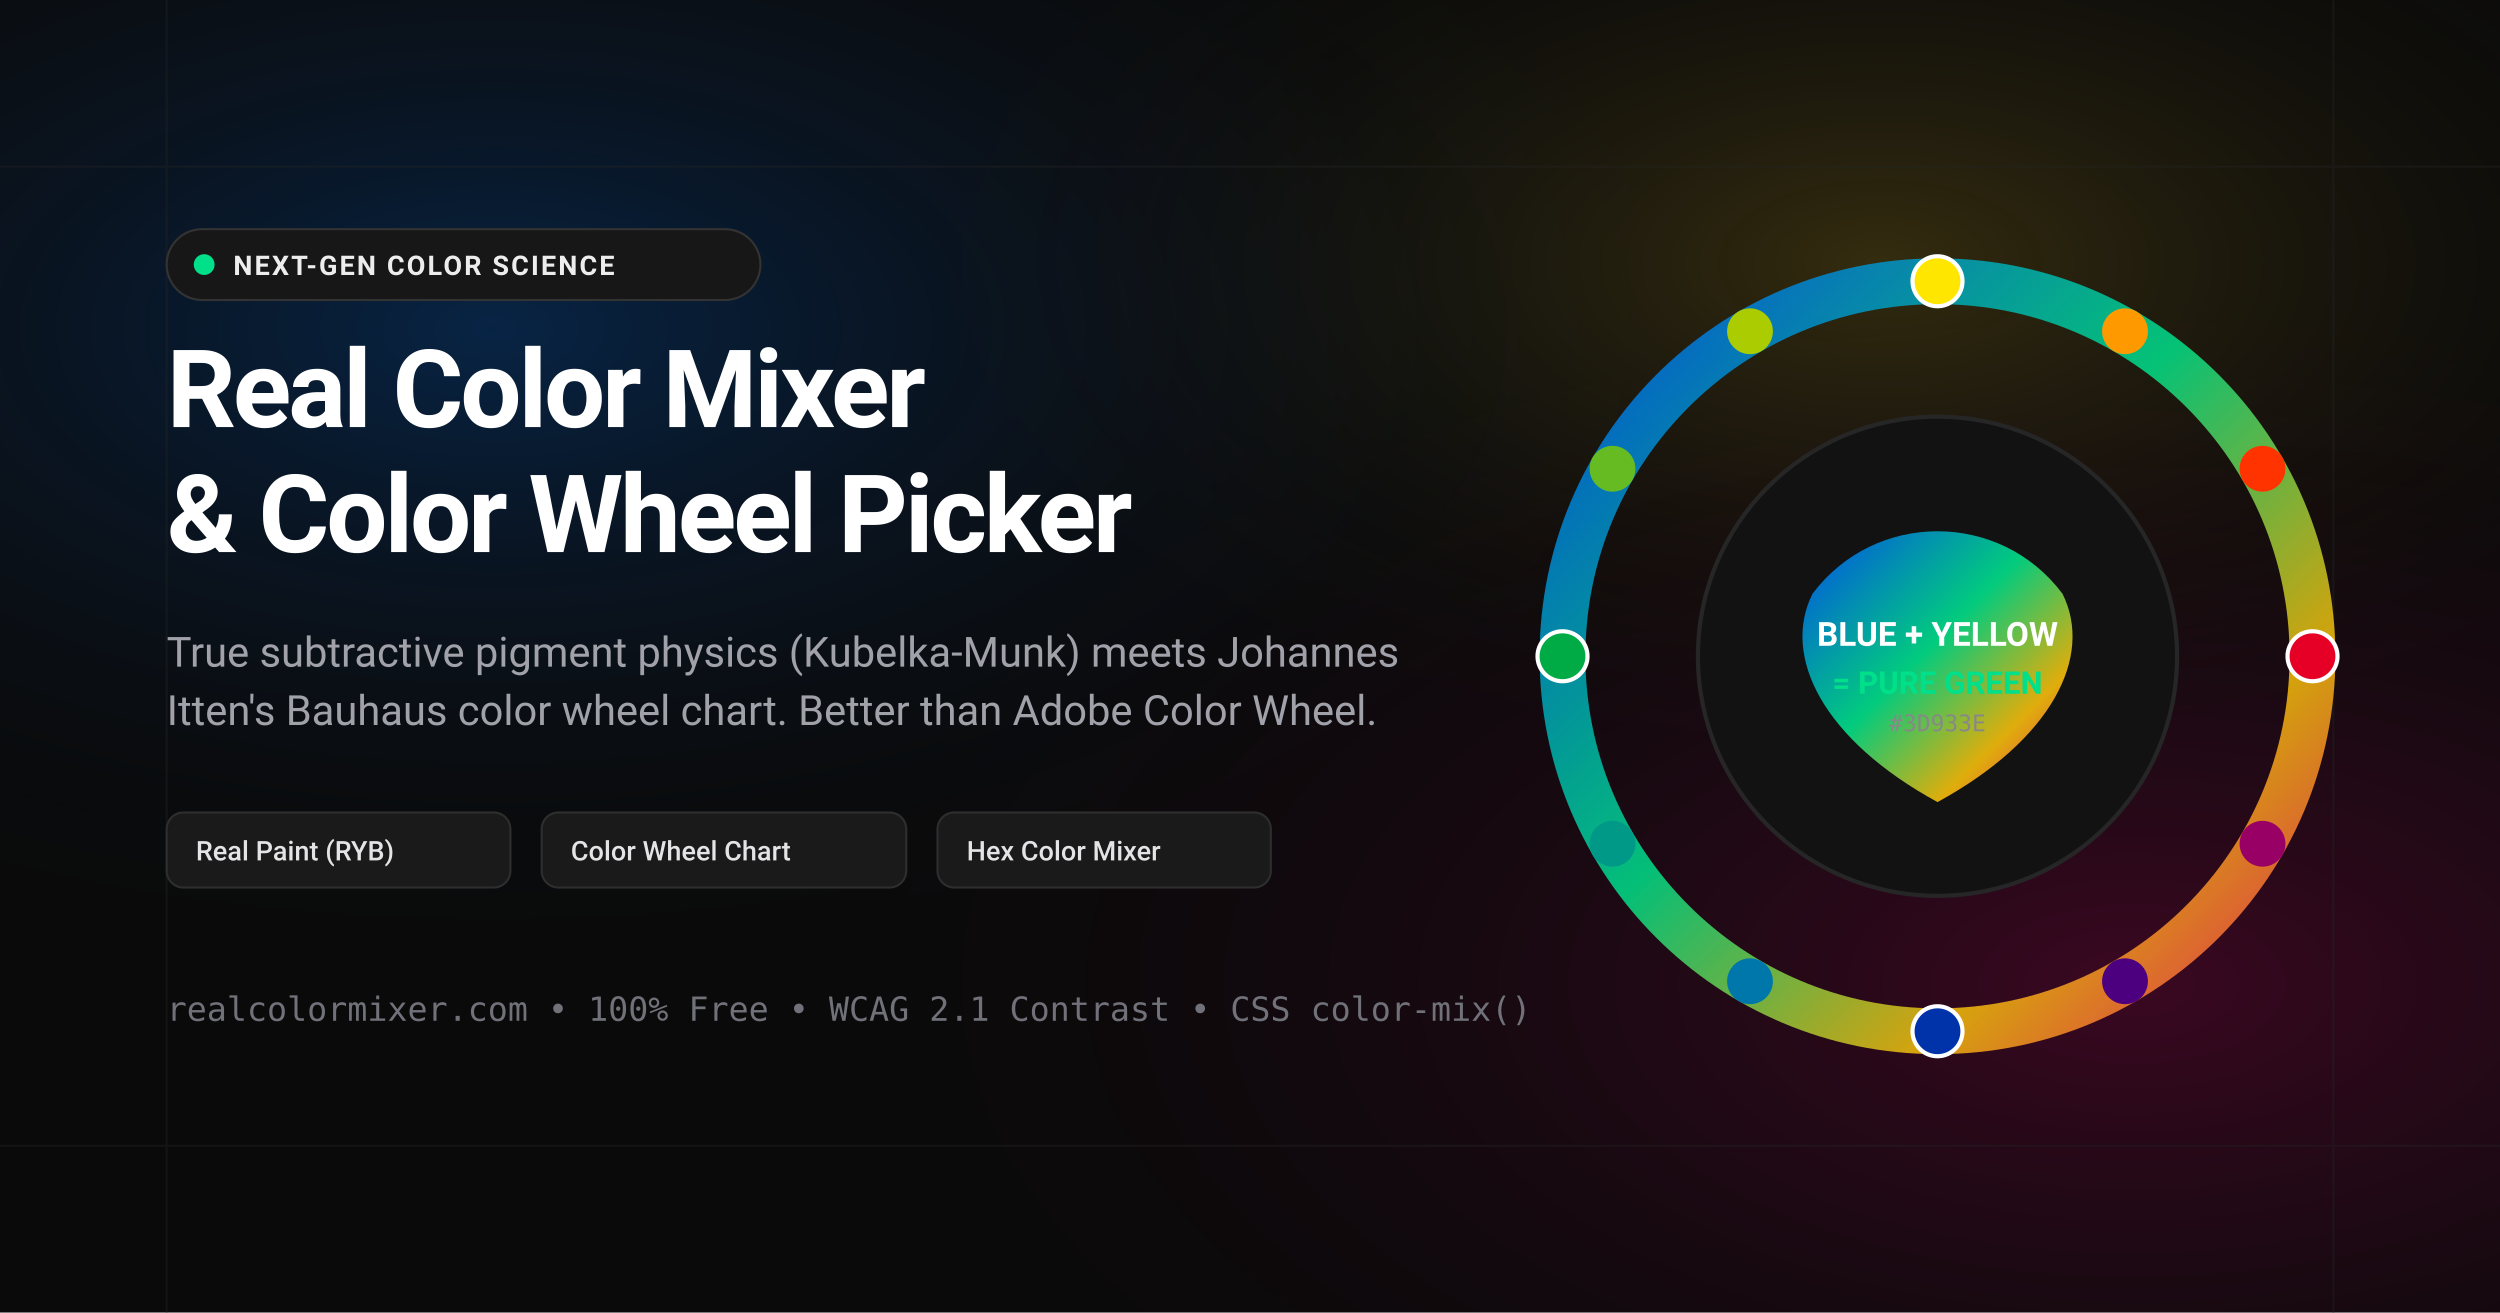
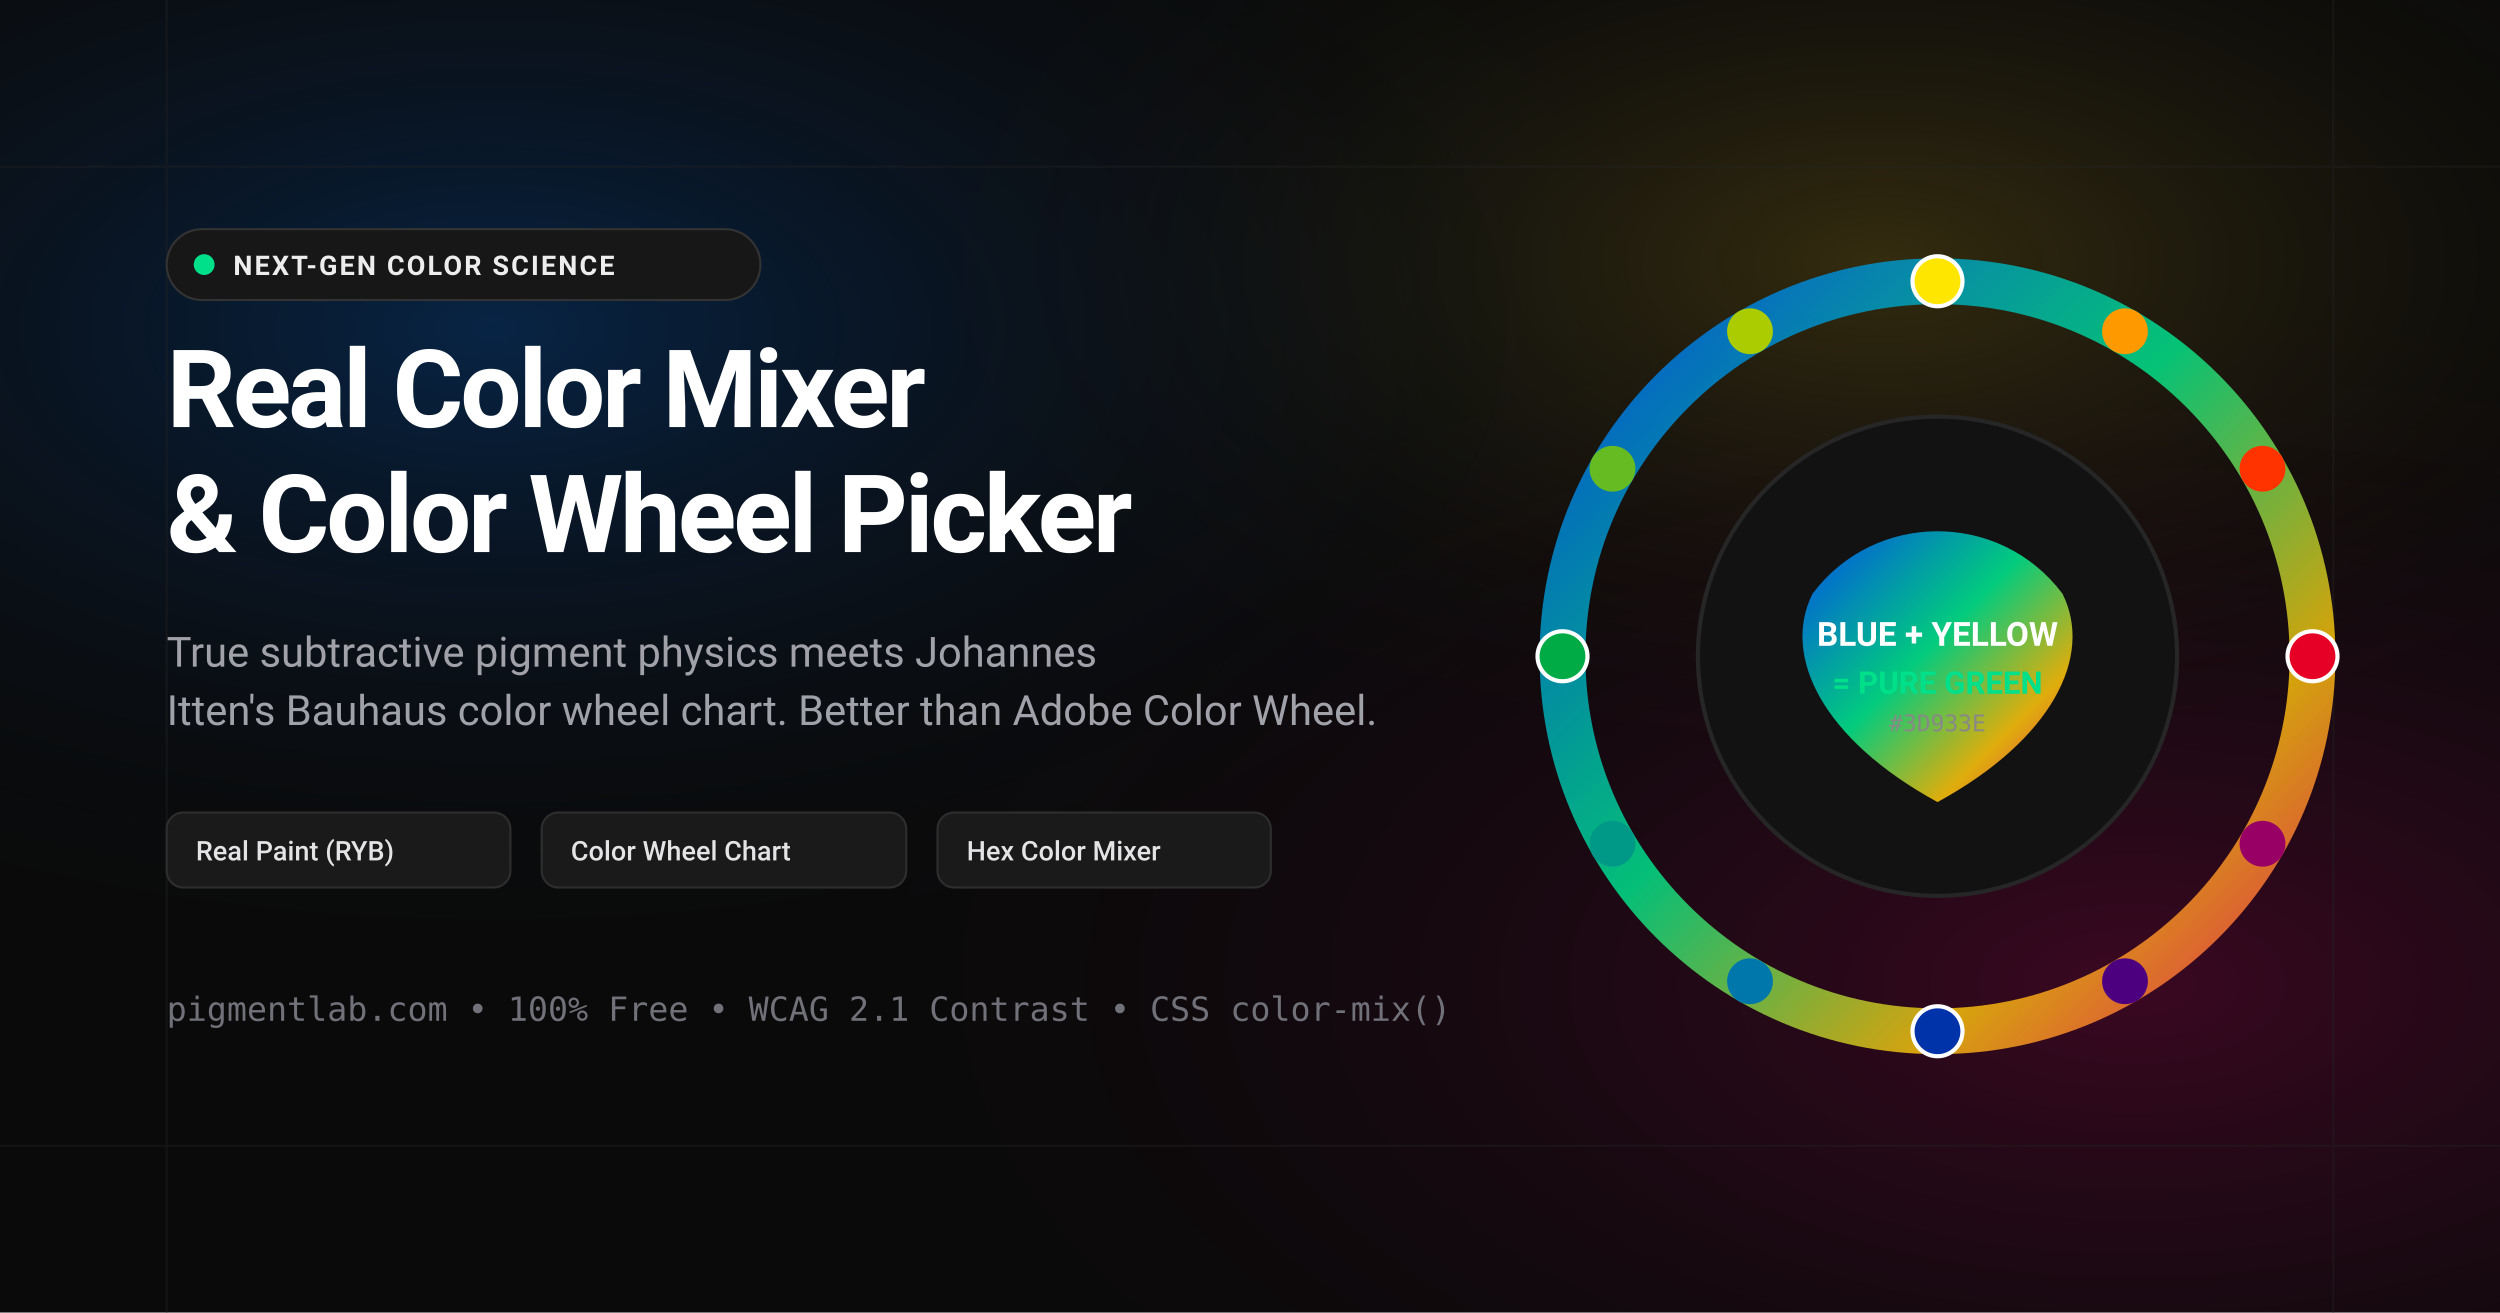
<svg xmlns="http://www.w3.org/2000/svg" width="1200" height="630" viewBox="0 0 1200 630" style="background:#0a0a0a; font-family:-apple-system, BlinkMacSystemFont, 'Segoe UI', Roboto, sans-serif;">
  <defs>
    <radialGradient id="glow1" cx="20%" cy="25%" r="50%">
      <stop offset="0%" stop-color="#0070f3" stop-opacity="0.25" />
      <stop offset="100%" stop-color="#0a0a0a" stop-opacity="0" />
    </radialGradient>
    <radialGradient id="glow2" cx="85%" cy="75%" r="55%">
      <stop offset="0%" stop-color="#ff0080" stop-opacity="0.2" />
      <stop offset="100%" stop-color="#0a0a0a" stop-opacity="0" />
    </radialGradient>
    <radialGradient id="glow3" cx="75%" cy="20%" r="40%">
      <stop offset="0%" stop-color="#f9cb28" stop-opacity="0.18" />
      <stop offset="100%" stop-color="#0a0a0a" stop-opacity="0" />
    </radialGradient>
    <linearGradient id="paintGrad" x1="0%" y1="0%" x2="100%" y2="100%">
      <stop offset="0%" stop-color="#0055ff" />
      <stop offset="45%" stop-color="#00df89" />
      <stop offset="75%" stop-color="#f5be0b" />
      <stop offset="100%" stop-color="#ff2a5f" />
    </linearGradient>
  </defs>
  <rect width="1200" height="630" fill="#0a0a0a" />
  <rect width="1200" height="630" fill="url(#glow1)" />
  <rect width="1200" height="630" fill="url(#glow2)" />
  <rect width="1200" height="630" fill="url(#glow3)" />
  <g stroke="#222222" stroke-width="1" opacity="0.4">
    <line x1="80" y1="0" x2="80" y2="630" />
    <line x1="1120" y1="0" x2="1120" y2="630" />
    <line x1="0" y1="80" x2="1200" y2="80" />
    <line x1="0" y1="550" x2="1200" y2="550" />
  </g>
  <g transform="translate(80, 110)">
    <rect x="0" y="0" width="285" height="34" rx="17" fill="#171717" stroke="#333333" stroke-width="1" />
    <circle cx="18" cy="17" r="5" fill="#00df89" />
    <text x="32" y="22" fill="#ededed" font-size="13" font-weight="600" letter-spacing="1">NEXT-GEN COLOR SCIENCE</text>
    <text x="0" y="95" fill="#ffffff" font-size="52" font-weight="700" letter-spacing="-1.5">
      Real Color Mixer
    </text>
    <text x="0" y="155" fill="#ffffff" font-size="52" font-weight="700" letter-spacing="-1.5">
      &amp; Color Wheel Picker
    </text>
    <text x="0" y="210" fill="#a1a1aa" font-size="20" font-weight="400">
-       True subtractive pigment physics (Kubelka-Munk) meets Johannes
+       True subtractive pigment physics meets Johannes
    </text>
    <text x="0" y="238" fill="#a1a1aa" font-size="20" font-weight="400">
      Itten's Bauhaus color wheel chart. Better than Adobe Color Wheel.
    </text>
    <g transform="translate(0, 280)">
      <rect x="0" y="0" width="165" height="36" rx="8" fill="#1a1a1a" stroke="#2e2e2e" />
      <text x="14" y="23" fill="#e4e4e7" font-size="13" font-weight="500">Real Paint (RYB)</text>
      <rect x="180" y="0" width="175" height="36" rx="8" fill="#1a1a1a" stroke="#2e2e2e" />
      <text x="194" y="23" fill="#e4e4e7" font-size="13" font-weight="500">Color Wheel Chart</text>
      <rect x="370" y="0" width="160" height="36" rx="8" fill="#1a1a1a" stroke="#2e2e2e" />
      <text x="384" y="23" fill="#e4e4e7" font-size="13" font-weight="500">Hex Color Mixer</text>
    </g>
    <text x="0" y="380" fill="#71717a" font-size="16" font-family="monospace" font-weight="500">
-       realcolormixer.com • 100% Free • WCAG 2.1 Contrast • CSS color-mix()
+       pigmentlab.com • 100% Free • WCAG 2.1 Contrast • CSS color-mix()
    </text>
  </g>
  <g transform="translate(930, 315)">
    <circle cx="0" cy="0" r="180" fill="none" stroke="url(#paintGrad)" stroke-width="22" opacity="0.85" />
    <circle cx="0" cy="-180" r="12" fill="#ffe600" stroke="#ffffff" stroke-width="2" />
    <circle cx="90" cy="-156" r="11" fill="#ff9900" />
    <circle cx="156" cy="-90" r="11" fill="#ff3300" />
    <circle cx="180" cy="0" r="12" fill="#e60026" stroke="#ffffff" stroke-width="2" />
    <circle cx="156" cy="90" r="11" fill="#990066" />
    <circle cx="90" cy="156" r="11" fill="#4c0080" />
    <circle cx="0" cy="180" r="12" fill="#0033aa" stroke="#ffffff" stroke-width="2" />
    <circle cx="-90" cy="156" r="11" fill="#0077aa" />
    <circle cx="-156" cy="90" r="11" fill="#009988" />
    <circle cx="-180" cy="0" r="12" fill="#00aa44" stroke="#ffffff" stroke-width="2" />
    <circle cx="-156" cy="-90" r="11" fill="#66bb22" />
    <circle cx="-90" cy="-156" r="11" fill="#aacc00" />
    <circle cx="0" cy="0" r="115" fill="#121212" stroke="#262626" stroke-width="2" />
    <path d="M-60,-30 C-30,-70 30,-70 60,-30 C75,0 55,40 0,70 C-55,40 -75,0 -60,-30 Z" fill="url(#paintGrad)" opacity="0.9" />
    <text x="0" y="-5" text-anchor="middle" fill="#ffffff" font-size="16" font-weight="700">BLUE + YELLOW</text>
    <text x="0" y="18" text-anchor="middle" fill="#00df89" font-size="15" font-weight="600">= PURE GREEN</text>
    <text x="0" y="36" text-anchor="middle" fill="#888888" font-size="11" font-family="monospace">#3D933E</text>
  </g>
</svg>
